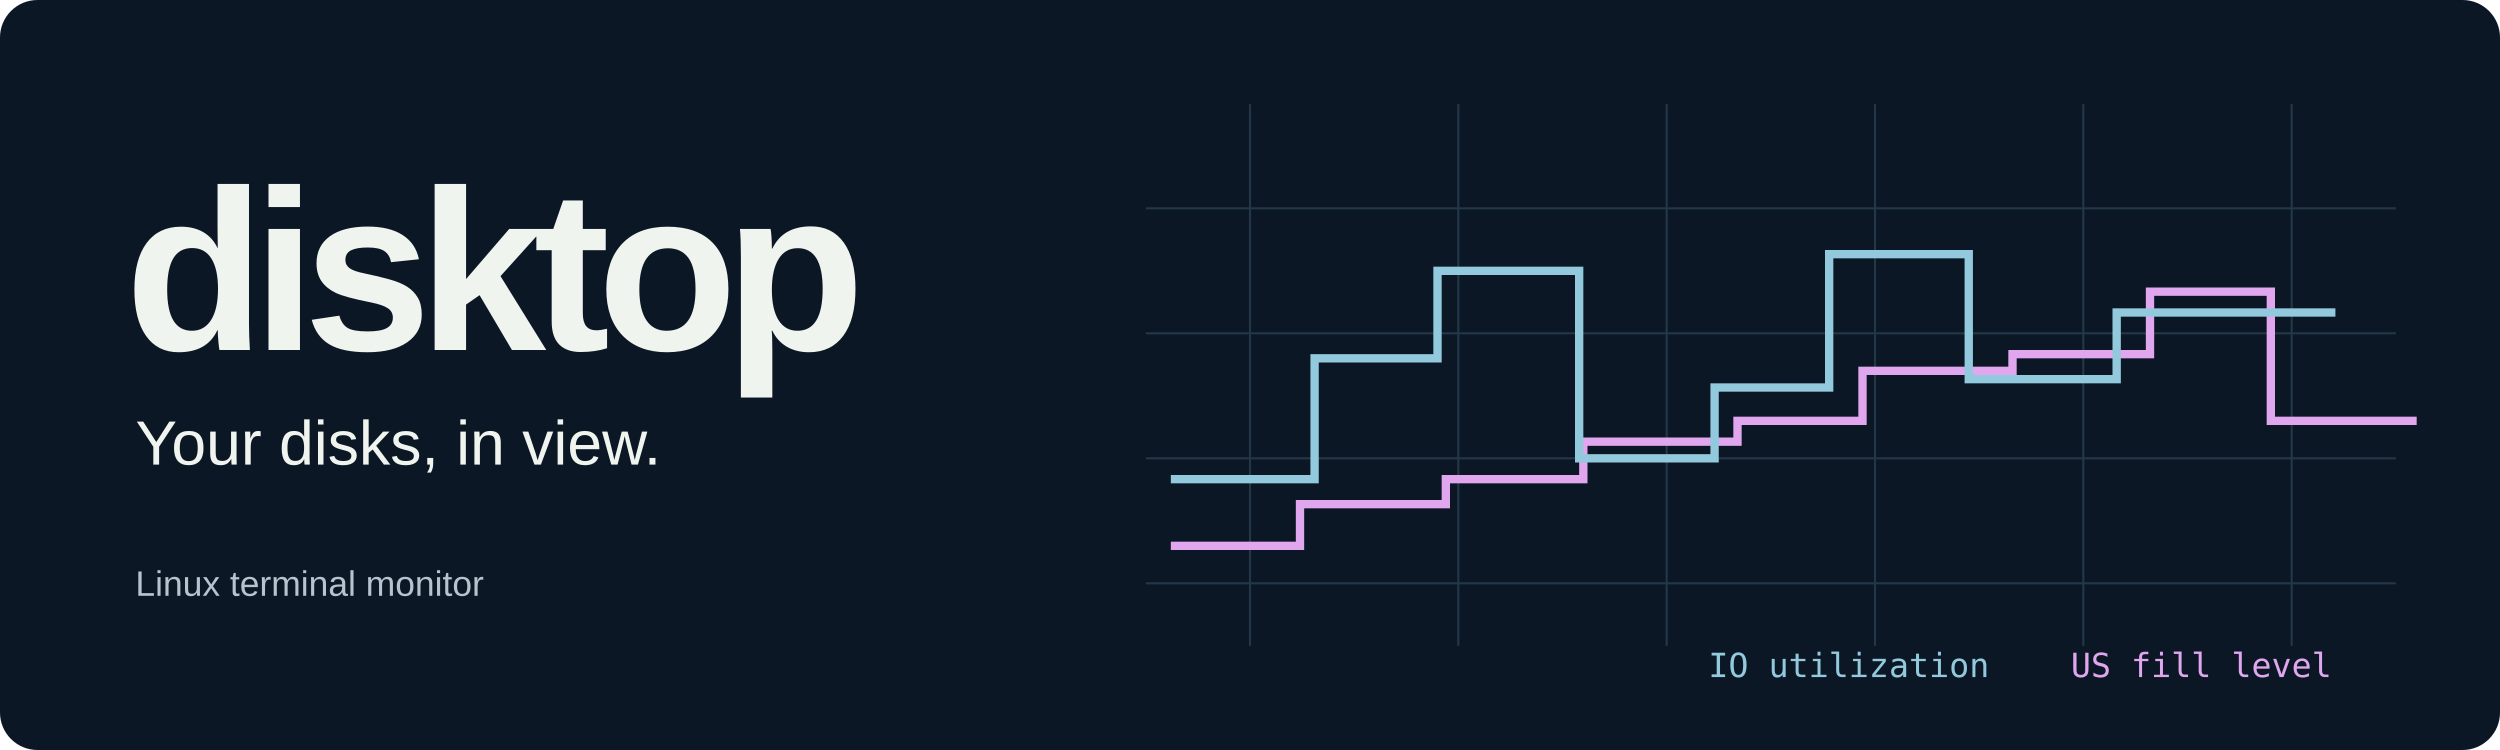
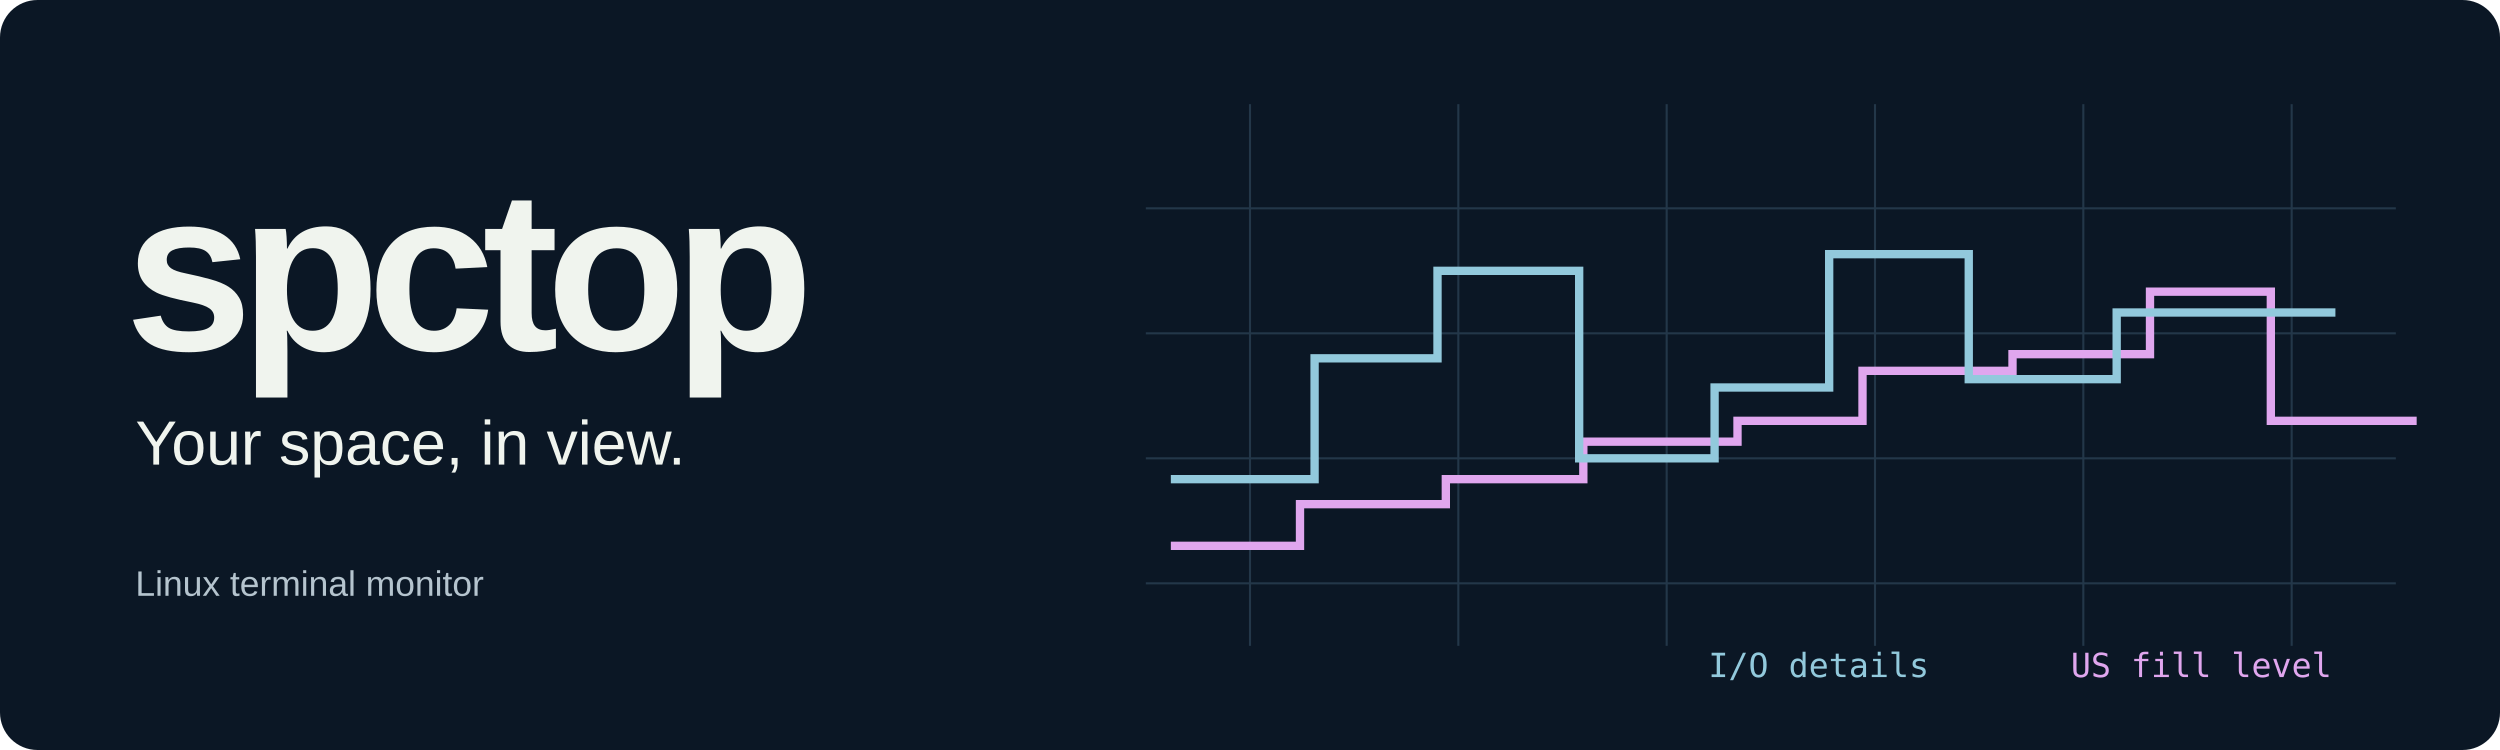
<svg xmlns="http://www.w3.org/2000/svg" width="1200" height="360" viewBox="0 0 1200 360" role="img" aria-labelledby="title desc">
  <rect width="1200" height="360" rx="18" fill="#0b1725" />
  <g fill="none" stroke="#233749" stroke-width="1">
    <path d="M600 50v260M700 50v260M800 50v260M900 50v260M1000 50v260M1100 50v260M550 100h600M550 160h600M550 220h600M550 280h600" />
  </g>
  <path d="M562 262h62v-20h70v-12h66v-18h74v-10h60v-24h72v-8h66v-30h58v62h70" fill="none" stroke="#e0a6ee" stroke-width="4" />
  <path d="M562 230h69v-58h59v-42h68v90h65v-34h55v-64h67v60h71v-32h105" fill="none" stroke="#92c9dc" stroke-width="4" />
  <g fill="#f0f4ee" font-family="Arial,Helvetica,sans-serif">
-     <text x="60" y="168" font-size="110" font-weight="800" letter-spacing="-6">disktop</text>
-     <text x="65" y="223" font-size="30">Your disks, in view.</text>
+     <text x="60" y="168" font-size="110" font-weight="800" letter-spacing="-6">spctop</text>
+     <text x="65" y="223" font-size="30">Your space, in view.</text>
    <text x="65" y="286" font-size="17" fill="#b5c4ce">Linux terminal monitor</text>
-     <text x="820" y="325" font-family="monospace" font-size="16" fill="#92c9dc">IO utilization</text>
+     <text x="820" y="325" font-family="monospace" font-size="16" fill="#92c9dc">I/O details</text>
    <text x="994" y="325" font-family="monospace" font-size="16" fill="#e0a6ee">US fill level</text>
  </g>
</svg>
